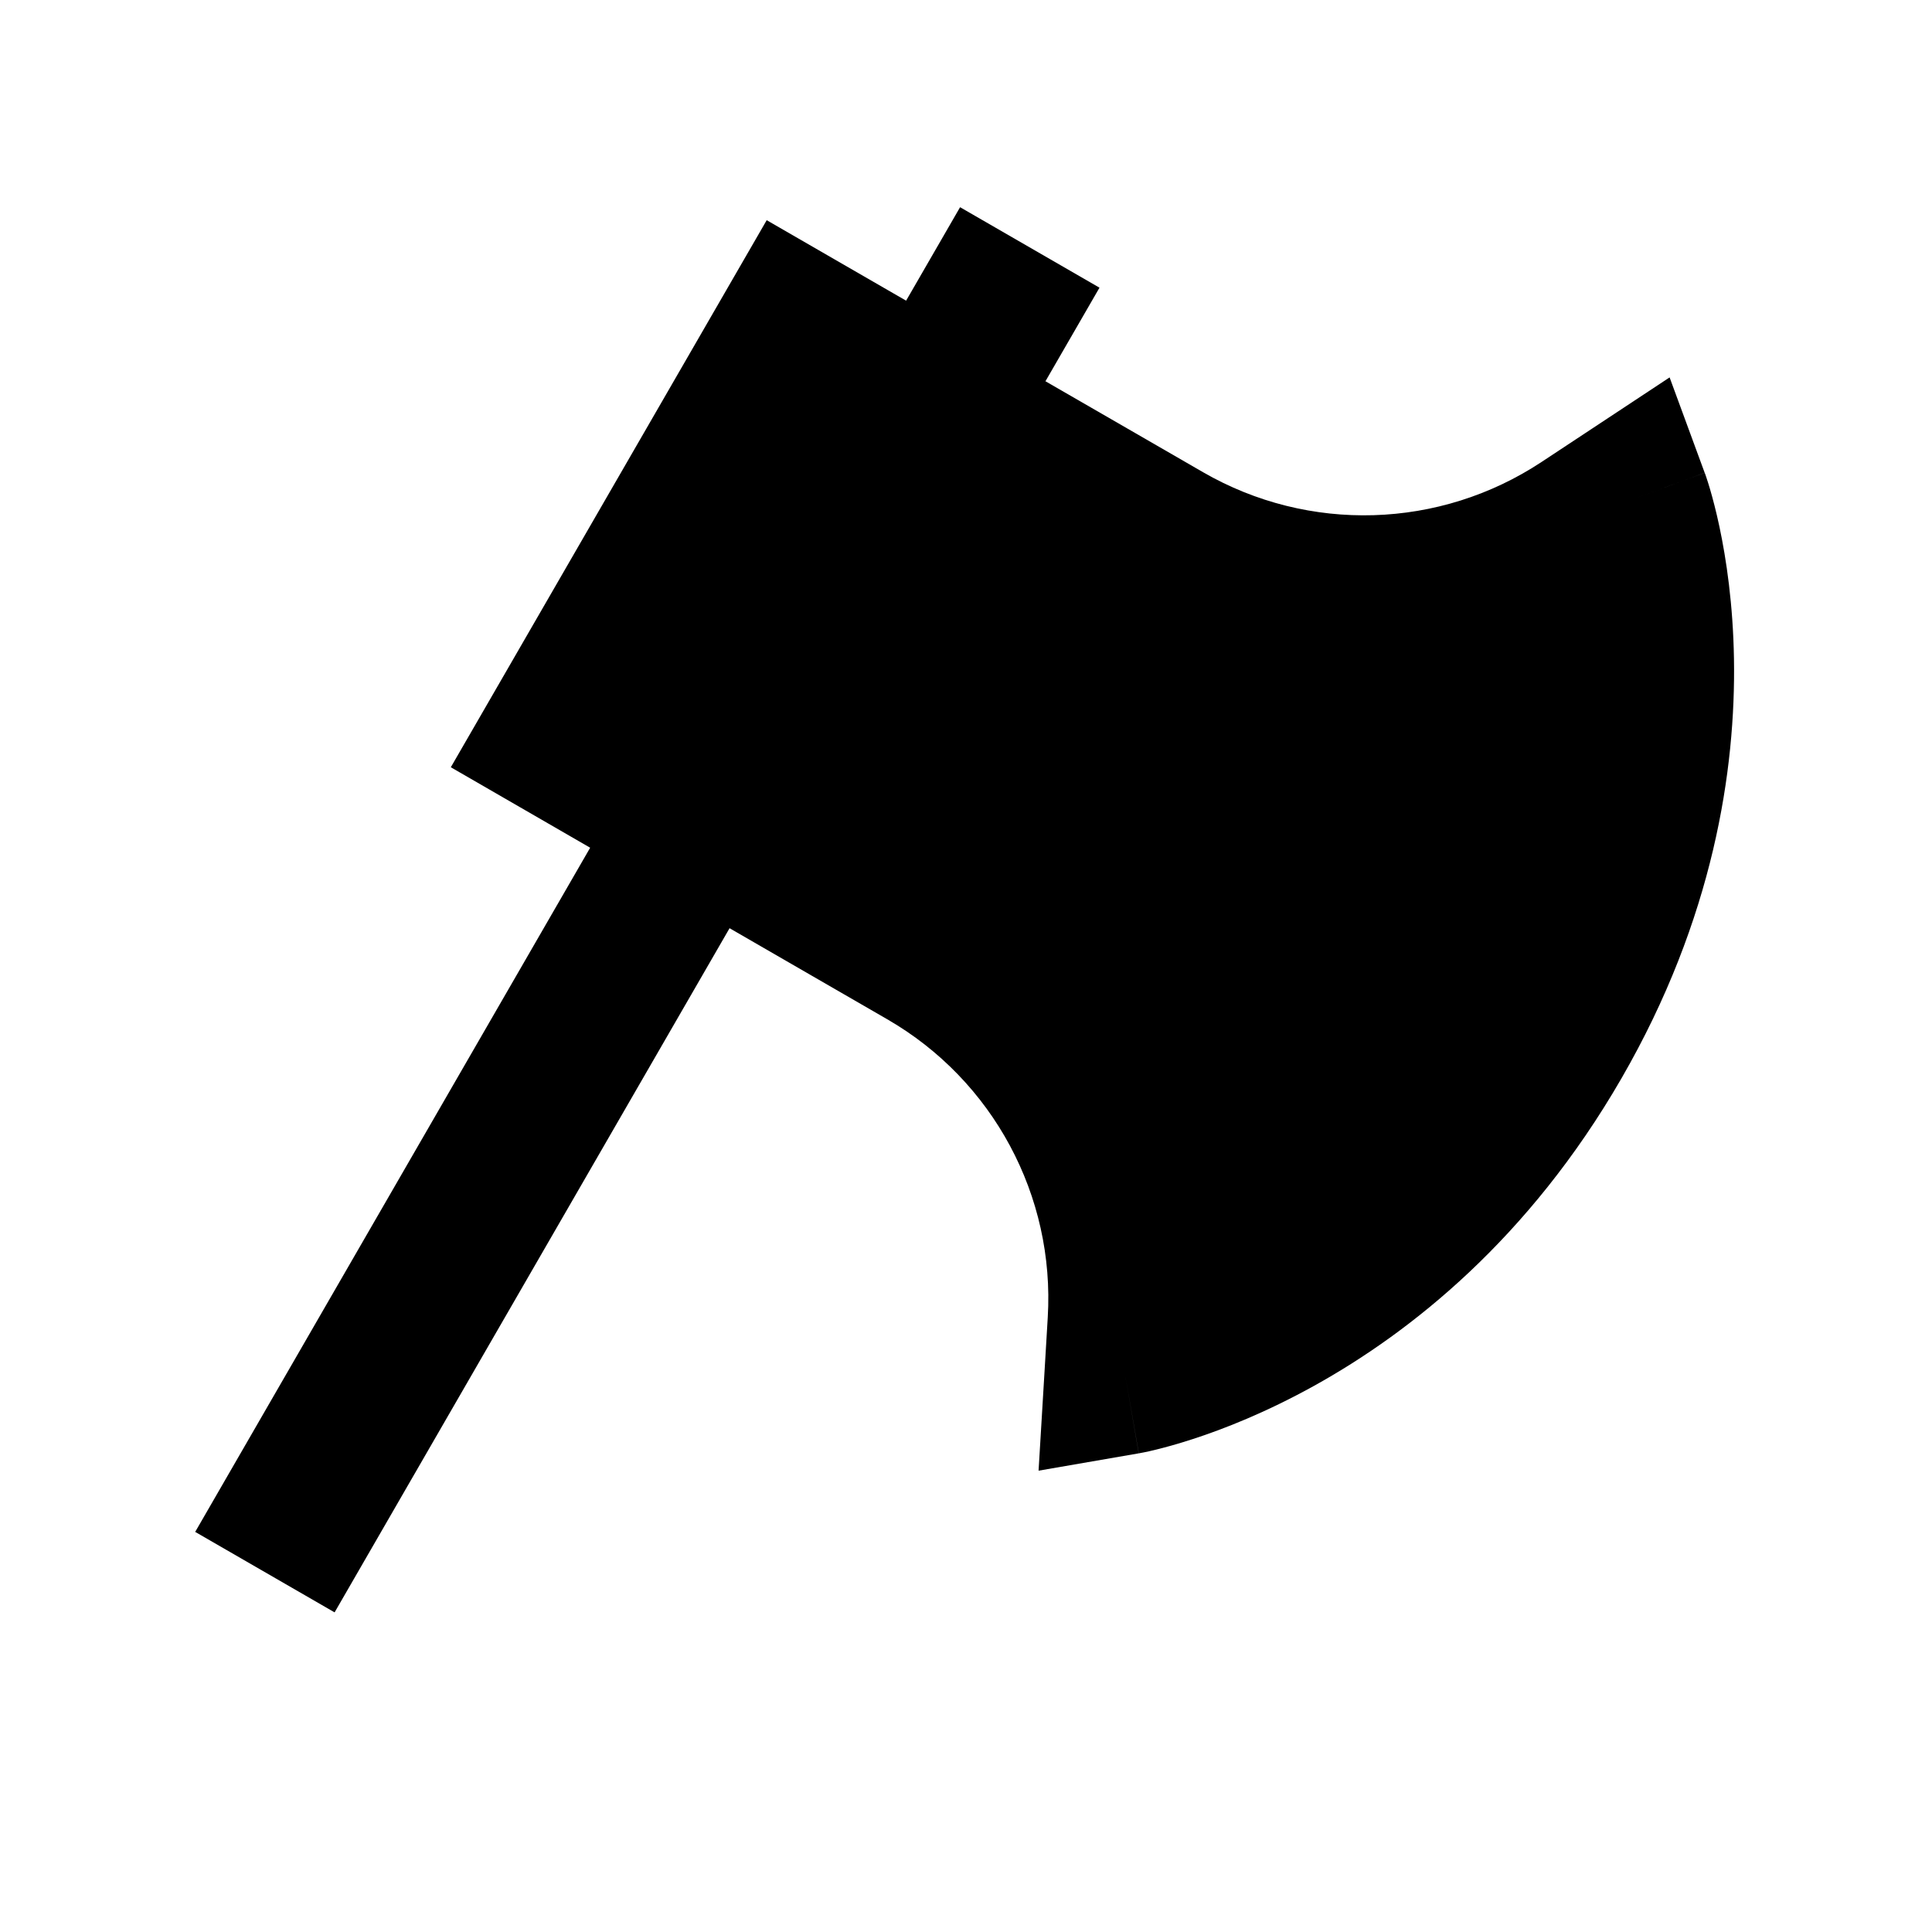
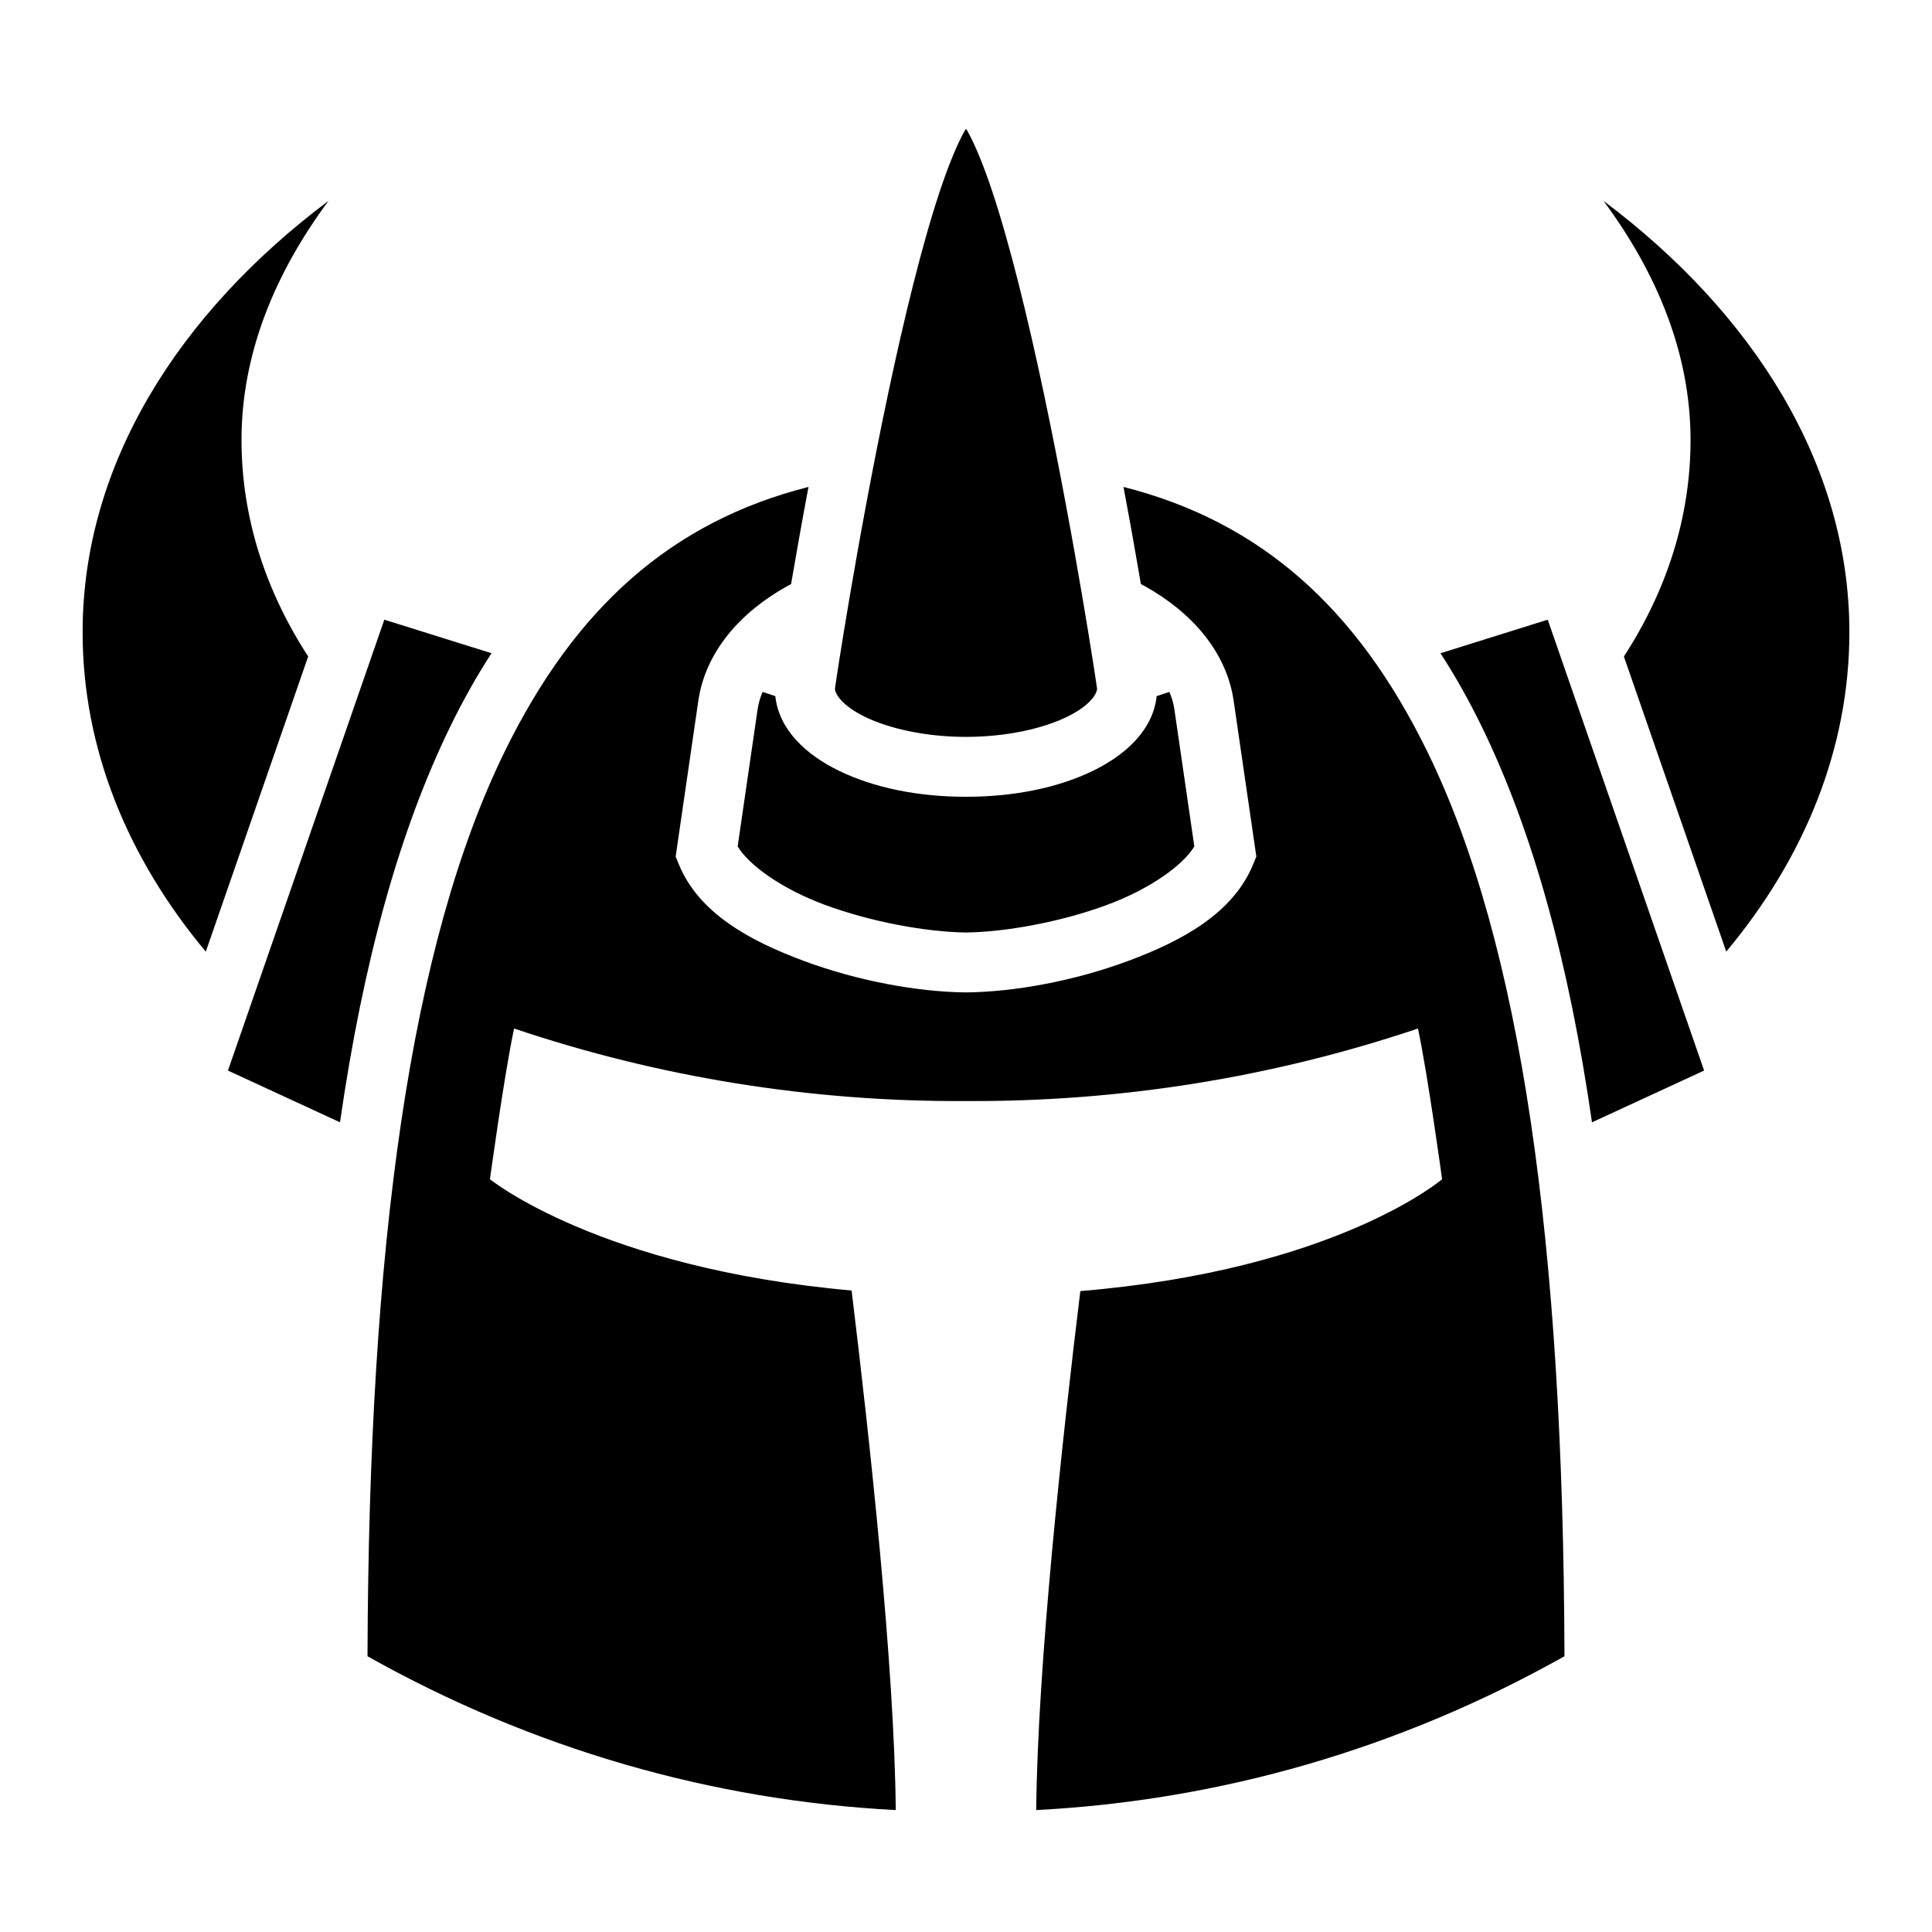
- <svg xmlns="http://www.w3.org/2000/svg" fill="none" viewBox="0 0 32 32" height="32" width="32">
-   <path id="Union" fill="currentColor" fill-rule="evenodd" d="m17.317 6.313 0.894 -1.548 -2.309 -1.333 -0.894 1.548 -1.154 -0.666 -1.155 -0.667 -0.667 1.155 -3.898 6.751 -0.667 1.155 1.155 0.667 1.153 0.666 -6.542 11.332 2.309 1.333 6.542 -11.332 1.359 0.785 1.254 0.724c1.749 1.01 2.778 2.922 2.657 4.938l-0.051 0.858 -0.101 1.68 1.659 -0.287 -0.227 -1.314c0.227 1.314 0.228 1.314 0.228 1.314l0.001 -0 0.003 -0.001 0.007 -0.001 0.02 -0.004c0.015 -0.003 0.034 -0.007 0.058 -0.011 0.047 -0.009 0.109 -0.023 0.185 -0.042 0.153 -0.037 0.365 -0.094 0.622 -0.178 0.515 -0.167 1.217 -0.443 2.012 -0.884 1.595 -0.885 3.554 -2.436 5.086 -5.089 1.532 -2.653 1.894 -5.125 1.864 -6.949 -0.015 -0.909 -0.128 -1.656 -0.24 -2.185 -0.056 -0.265 -0.113 -0.476 -0.157 -0.628 -0.022 -0.076 -0.042 -0.136 -0.057 -0.182 -0.007 -0.023 -0.014 -0.041 -0.019 -0.056l-0.007 -0.019 -0.003 -0.007 -0.001 -0.003 -0 -0.001c-0 -0.001 -0.001 -0.001 -1.252 0.459l1.251 -0.46 -0.581 -1.58 -1.405 0.928 -0.718 0.474c-1.686 1.113 -3.856 1.178 -5.605 0.168l-1.254 -0.724 -1.359 -0.784Z" clip-rule="evenodd" stroke-width="1.333">
- </path>
+ <svg xmlns="http://www.w3.org/2000/svg" width="800px" height="800px" viewBox="0 0 512 512">
+   <path d="M256 34.162c-.135.22-.175.203-.314.447-1.975 3.46-4.37 9.255-6.72 16.347-4.703 14.183-9.438 33.67-13.575 53.223-4.137 19.553-7.708 39.222-10.238 54.084-1.264 7.43-2.27 13.66-2.957 18.07-.343 2.204-.606 3.957-.78 5.158-.07.47-.112.778-.15 1.065.095 1.402 1.882 4.45 8.008 7.433 6.302 3.07 15.98 5.293 26.727 5.293 10.748 0 20.425-2.223 26.727-5.293 6.126-2.984 7.913-6.03 8.01-7.433l-.15-1.065c-.176-1.2-.44-2.954-.782-5.158-.687-4.41-1.693-10.64-2.957-18.07-2.53-14.862-6.1-34.53-10.24-54.084-4.136-19.554-8.87-39.04-13.573-53.223-2.35-7.092-4.746-12.886-6.72-16.348-.14-.245-.18-.23-.315-.448zM87.066 53.222c-39.793 29.842-65.173 69.95-65.173 114.284 0 30.934 11.92 59.887 32.646 84.695l27.13-78.23c-11.335-17.452-17.668-36.89-17.668-57.384 0-22.984 8.953-44.332 23.064-63.363zm337.883.016c14.094 19.032 23.064 40.38 23.064 63.364 0 20.493-6.333 39.928-17.664 57.377l27.123 78.208c20.718-24.805 32.634-53.753 32.634-84.682 0-44.333-25.38-84.443-65.158-114.268zM214.26 129.043c-36.194 9.176-61.82 31.89-80.563 70.234-24.892 50.927-35.985 130.406-36.304 239.645 43.728 24.578 91.336 38.24 139.99 40.765-.34-38.18-6.926-98.547-11.704-137.69-66.903-5.935-95.838-29.493-95.838-29.493s3.777-27.682 6.396-39.936c38.412 12.937 78.856 19.46 119.776 19.22 40.904.223 81.347-6.283 119.76-19.22 2.618 12.254 6.398 39.936 6.398 39.936s-27.968 24-95.875 29.648c-4.778 39.148-11.345 99.41-11.687 137.536 48.655-2.526 96.263-16.188 139.99-40.766-.318-109.24-11.41-188.718-36.302-239.645-18.74-38.345-44.368-61.058-80.562-70.234 1.763 9.38 3.32 18.147 4.617 25.748.345.185.697.36 1.036.55 12.55 6.98 21.67 17.51 23.542 30.355l6.01 41.295-.815 1.998c-5.284 12.98-18.74 20.31-33.104 25.653-14.363 5.344-30.252 8.233-42.947 8.356h-.158c-12.69-.13-28.578-3.02-42.94-8.36-14.365-5.342-27.82-12.666-33.105-25.648l-.814-1.998 6.008-41.295c1.87-12.844 10.99-23.374 23.54-30.355.34-.19.692-.365 1.037-.55 1.297-7.6 2.854-16.367 4.617-25.747zm-112.41 35.178l-41.44 119.49 29.695 13.71c6.08-42.11 15.602-77.018 29.332-105.11 3.33-6.817 6.94-13.21 10.814-19.2l-28.402-8.89zm308.312 0l-28.416 8.895c3.874 5.986 7.482 12.38 10.813 19.194 13.732 28.093 23.256 63.002 29.335 105.116l29.71-13.717-41.44-119.49zm-208.066 19.147c-.652 1.524-1.097 3.067-1.323 4.615l-5.287 36.332c2.948 4.908 11.57 11.185 23.02 15.442 12.417 4.617 27.205 7.245 37.496 7.363 10.286-.112 25.07-2.738 37.486-7.356 11.45-4.26 20.074-10.54 23.022-15.45l-5.287-36.332c-.226-1.548-.67-3.09-1.323-4.615-1.095.378-2.223.747-3.37 1.112-.98 9.068-8.33 15.628-16.854 19.78-9.16 4.462-20.84 6.896-33.678 6.896-12.84 0-24.52-2.434-33.678-6.896-8.523-4.152-15.873-10.712-16.853-19.78-1.15-.366-2.277-.735-3.372-1.113z" />
</svg>
